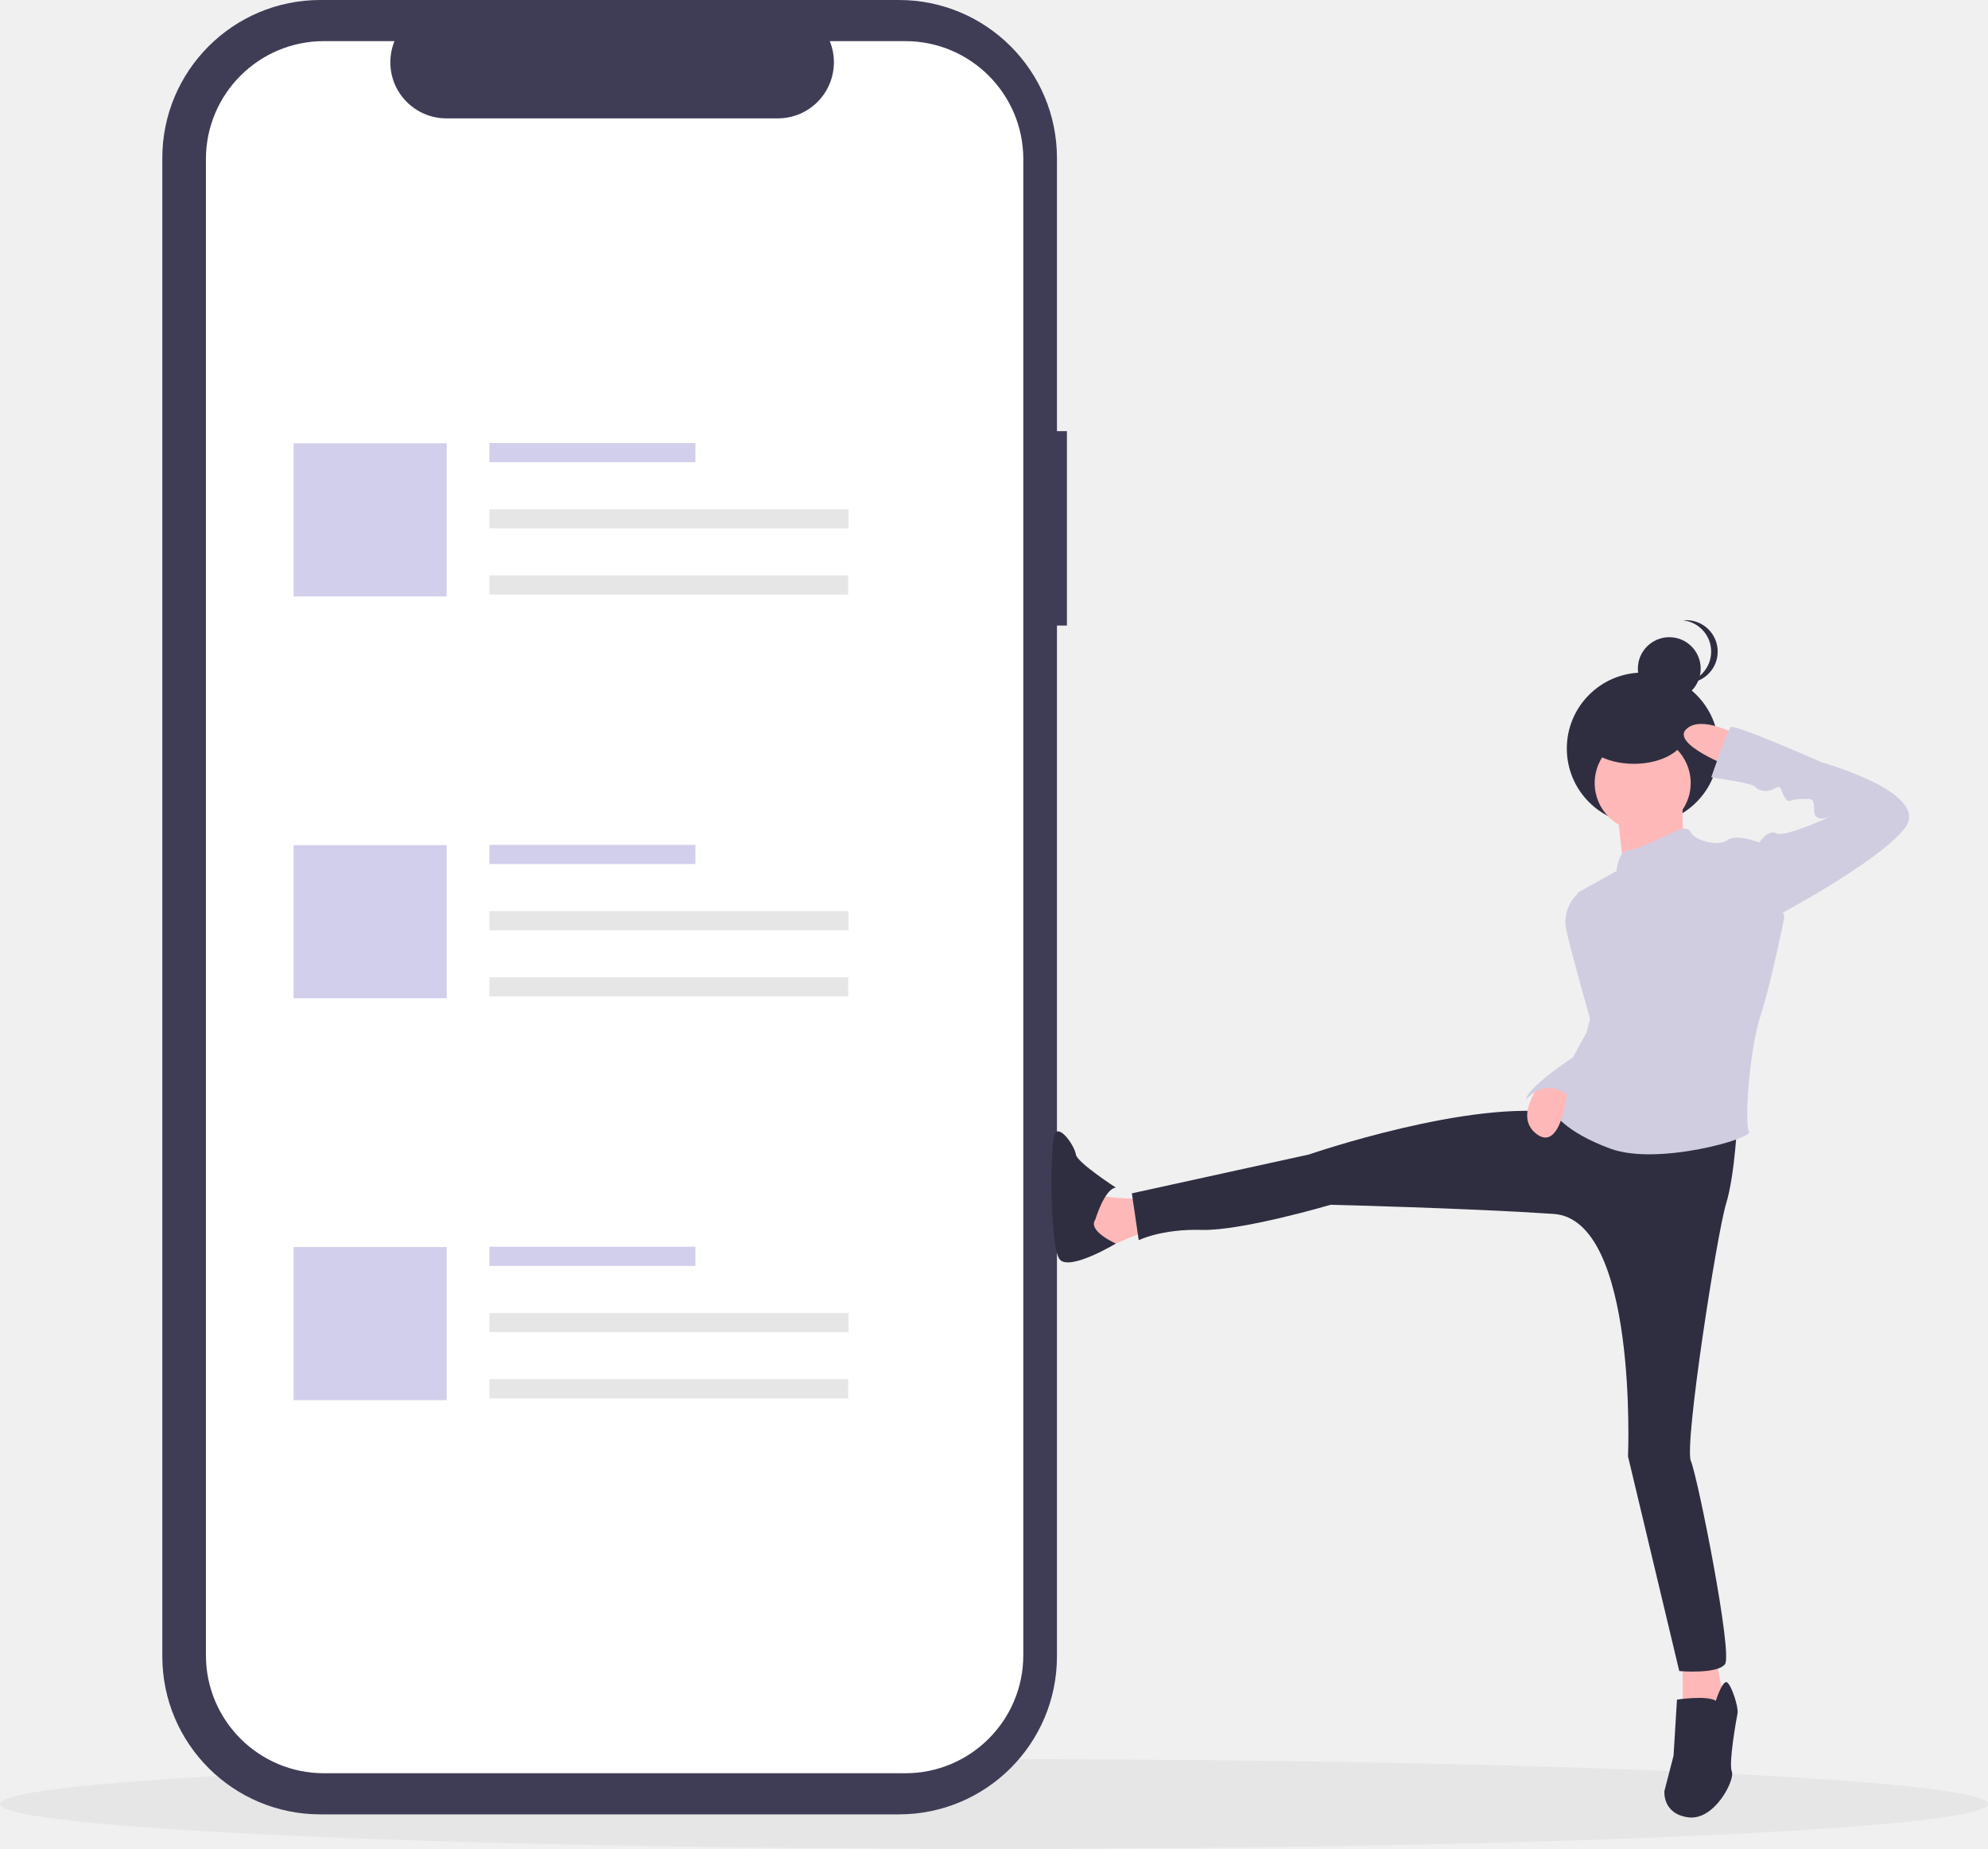
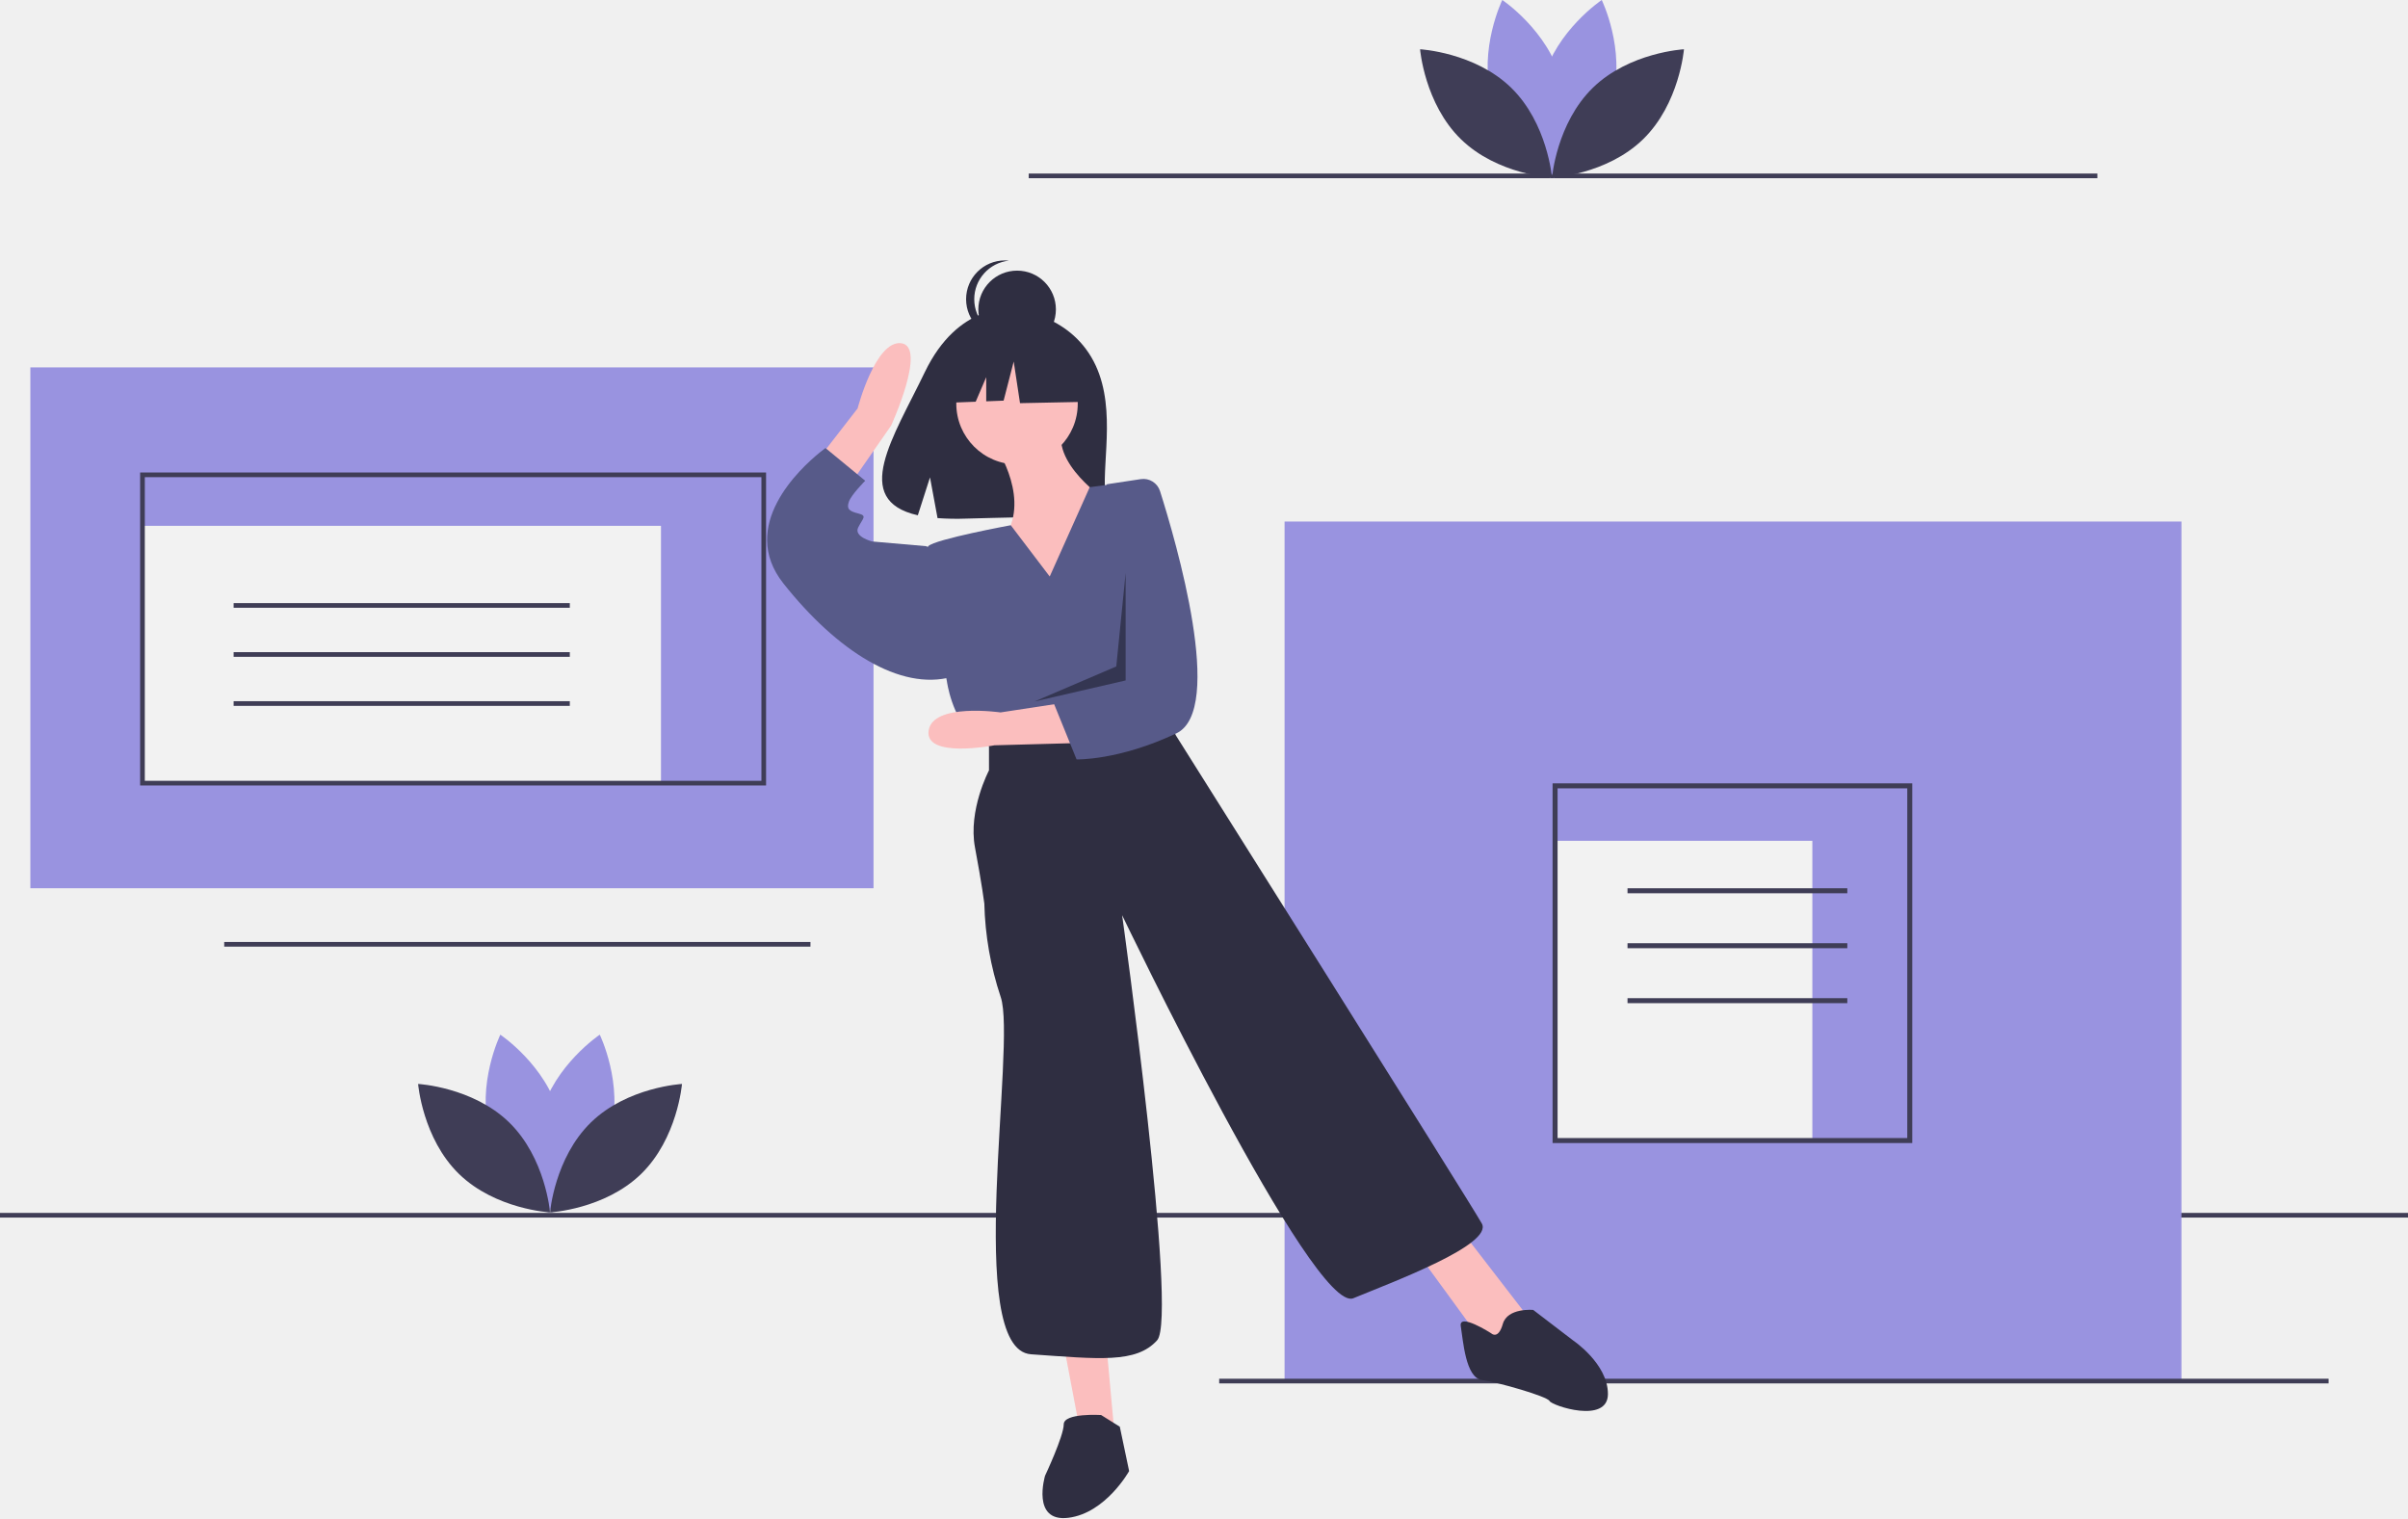
- <svg xmlns="http://www.w3.org/2000/svg" id="bc7646eb-73ea-4804-9afd-b450058851dd" data-name="Layer 1" width="797.496" height="741.617" viewBox="0 0 797.496 741.617">
-   <ellipse cx="398.748" cy="723.617" rx="398.748" ry="18" fill="#e6e6e6" />
-   <path d="M629.252,252.139h-3.999V142.593A63.402,63.402,0,0,0,561.851,79.192H329.765a63.402,63.402,0,0,0-63.402,63.402V743.568a63.402,63.402,0,0,0,63.402,63.402H561.851a63.402,63.402,0,0,0,63.402-63.402V330.115H629.252Z" transform="translate(-201.252 -79.1915)" fill="#3f3d56" />
-   <path d="M564.409,95.686h-30.295A22.495,22.495,0,0,1,513.287,126.677H380.328a22.495,22.495,0,0,1-20.827-30.991H331.205a47.348,47.348,0,0,0-47.348,47.348V743.127a47.348,47.348,0,0,0,47.348,47.348h233.204a47.348,47.348,0,0,0,47.348-47.348V143.034A47.348,47.348,0,0,0,564.409,95.686Z" transform="translate(-201.252 -79.1915)" fill="#fff" />
-   <rect x="196.318" y="177.704" width="82.66" height="7.676" fill="#d1cfeb" />
-   <rect x="196.318" y="204.259" width="144.069" height="7.676" fill="#e6e6e6" />
-   <rect x="196.318" y="230.813" width="143.928" height="7.676" fill="#e6e6e6" />
-   <rect x="117.778" y="177.818" width="61.409" height="61.409" fill="#d1cfeb" />
-   <rect x="196.318" y="338.904" width="82.66" height="7.676" fill="#d1cfeb" />
-   <rect x="196.318" y="365.458" width="144.069" height="7.676" fill="#e6e6e6" />
-   <rect x="196.318" y="392.012" width="143.928" height="7.676" fill="#e6e6e6" />
-   <rect x="117.778" y="339.018" width="61.409" height="61.409" fill="#d1cfeb" />
-   <rect x="196.318" y="500.103" width="82.66" height="7.676" fill="#d1cfeb" />
-   <rect x="196.318" y="526.657" width="144.069" height="7.676" fill="#e6e6e6" />
-   <rect x="196.318" y="553.212" width="143.928" height="7.676" fill="#e6e6e6" />
-   <rect x="117.778" y="500.217" width="61.409" height="61.409" fill="#d1cfeb" />
-   <circle cx="658.987" cy="300.242" r="30.449" fill="#2f2e41" />
-   <path d="M876.271,399.705s-.458,18.796,1.375,19.254S852.433,426.752,852.433,426.752l-2.751-25.672Z" transform="translate(-201.252 -79.1915)" fill="#ffb8b8" />
-   <path d="M662.644,560.155s-20.171,0-20.629-2.292-4.584,18.796-4.584,18.796l8.252,2.751s15.587-6.876,16.962-6.876S662.644,560.155,662.644,560.155Z" transform="translate(-201.252 -79.1915)" fill="#ffb8b8" />
-   <path d="M640.639,568.406s3.667-12.378,8.252-12.836c0,0-15.587-10.085-16.045-13.294s-5.96-11.461-8.252-8.71-2.292,46.301,1.834,50.886,22.463-6.444,22.463-6.444S637.43,572.991,640.639,568.406Z" transform="translate(-201.252 -79.1915)" fill="#2f2e41" />
-   <polygon points="688.314 664.793 691.981 684.505 675.019 687.256 675.019 664.793 688.314 664.793" fill="#ffb8b8" />
-   <path d="M889.566,761.405s2.751-8.71,4.584-7.335,4.584,10.085,4.126,12.378-3.667,20.171-2.292,23.38-6.876,19.712-17.42,18.337-9.627-10.544-9.627-10.544l3.667-14.211,1.375-22.463S885.898,759.113,889.566,761.405Z" transform="translate(-201.252 -79.1915)" fill="#2f2e41" />
-   <circle cx="669.639" cy="268.194" r="12.6" fill="#2f2e41" />
-   <path d="M887.691,340.56a12.601,12.601,0,0,0-11.287-12.532,12.739,12.739,0,0,1,1.312-.068,12.6,12.6,0,0,1,0,25.2,12.742,12.742,0,0,1-1.312-.068A12.601,12.601,0,0,0,887.691,340.56Z" transform="translate(-201.252 -79.1915)" fill="#2f2e41" />
-   <circle cx="658.974" cy="314.095" r="19.254" fill="#ffb8b8" />
-   <path d="M898.276,527.148s-.917,22.921-4.584,34.841-16.889,96.804-14.139,103.222,16.889,77.399,13.68,81.524-18.337,2.751-18.337,2.751l-20.557-86.109s4.053-94.971-29.87-97.263-89.394-3.667-89.394-3.667-35.757,10.544-51.802,10.085-25.214,4.126-25.214,4.126l-2.751-18.796,71.056-15.587s65.097-22.463,100.854-16.503S898.276,527.148,898.276,527.148Z" transform="translate(-201.252 -79.1915)" fill="#2f2e41" />
-   <path d="M872.604,412.999s5.501-3.209,6.876,0,11.002,5.96,14.67,3.209,12.836.917,12.836.917l10.085,29.798s-5.043,25.672-9.627,39.883-6.418,43.551-4.584,46.301-36.674,13.753-55.47,6.876-22.921-14.67-22.921-14.67,20.629-29.339,13.753-43.092-1.375-29.339-1.375-29.339l-2.751-15.587,15.587-8.71s.917-8.252,4.584-8.252S872.604,412.999,872.604,412.999Z" transform="translate(-201.252 -79.1915)" fill="#d0cde1" />
-   <path d="M840.972,437.754h-6.876a15.39,15.39,0,0,0-4.584,14.211c1.834,8.71,10.104,37.587,10.104,37.587l6.858-17.874Z" transform="translate(-201.252 -79.1915)" fill="#d0cde1" />
-   <path d="M821.226,511.375s-13.719,14.856-3.634,22.649S830.163,516.145,830.163,516.145Z" transform="translate(-201.252 -79.1915)" fill="#ffb8b8" />
-   <path d="M840.972,480.388l-3.209,12.836-5.501,10.085s-18.796,12.378-18.796,16.962c0,0,8.252-10.544,18.796,0l9.398-22.692Z" transform="translate(-201.252 -79.1915)" fill="#d0cde1" />
-   <ellipse cx="655.445" cy="293.786" rx="21" ry="12.6" fill="#2f2e41" />
-   <path d="M898.276,374.033s-14.67-8.252-20.629-2.292,17.879,15.128,17.879,15.128Z" transform="translate(-201.252 -79.1915)" fill="#ffb8b8" />
-   <path d="M903.777,419.417l3.209-2.292s3.667-5.501,6.876-3.667,22.005-6.876,22.005-6.876-6.876,3.209-6.876-2.292-.917-4.584-5.501-4.584-4.584,2.292-6.418-.917-.917-5.043-4.126-3.209-6.876.458-7.793-.917-17.42-3.667-17.42-3.667,6.418-18.796,7.793-20.171S932.199,385.035,932.199,385.035s44.468,12.378,33.007,26.589-52.719,35.757-52.719,35.757Z" transform="translate(-201.252 -79.1915)" fill="#d0cde1" />
+ <svg xmlns="http://www.w3.org/2000/svg" id="a52ce8ac-7708-4c6b-8f08-fc4d288bf8bf" data-name="Layer 1" width="1031" height="649.973" viewBox="0 0 1031 649.973">
+   <rect y="519.299" width="1031" height="2" fill="#3f3d56" />
+   <rect x="550" y="223.299" width="384" height="368" fill="#9993e0" />
+   <rect x="522" y="590.299" width="475" height="2" fill="#3f3d56" />
+   <rect x="665.817" y="359.988" width="110.153" height="128.333" fill="#f2f2f2" />
+   <path d="M903.247,614.405h-154v-154h154Zm-151.861-2.139H901.109V462.543H751.386Z" transform="translate(-84.5 -125.0135)" fill="#3f3d56" />
+   <rect x="696.831" y="380.308" width="94.111" height="2.139" fill="#3f3d56" />
+   <rect x="696.831" y="403.836" width="94.111" height="2.139" fill="#3f3d56" />
+   <rect x="696.831" y="427.363" width="94.111" height="2.139" fill="#3f3d56" />
+   <rect x="440.454" y="74.299" width="457.546" height="2" fill="#3f3d56" />
+   <rect x="96" y="403.299" width="251" height="2" fill="#3f3d56" />
+   <rect x="13" y="157.299" width="361" height="223" fill="#9993e0" />
+   <rect x="61" y="225.133" width="222" height="110.165" fill="#f2f2f2" />
+   <path d="M412.5,461.312h-268v-134h268Zm-266-2h264v-130h-264Z" transform="translate(-84.5 -125.0135)" fill="#3f3d56" />
+   <rect x="100.031" y="258.216" width="143.938" height="2" fill="#3f3d56" />
+   <rect x="100.031" y="279.216" width="143.938" height="2" fill="#3f3d56" />
+   <rect x="100.031" y="300.216" width="143.938" height="2" fill="#3f3d56" />
+   <path d="M551.745,277.912C540.138,258.3,517.174,257.386,517.174,257.386s-22.376-2.861-36.731,27.008c-13.379,27.841-31.845,54.722-2.973,61.239l5.215-16.232,3.23,17.44a112.967,112.967,0,0,0,12.353.211c30.92-.998,60.366.292,59.418-10.803C556.426,321.5,562.913,296.783,551.745,277.912Z" transform="translate(-84.5 -125.0135)" fill="#2f2e41" />
+   <path d="M509.945,314.846s15,21,6,38,21,35,21,35l22-48s-26-17-19-33Z" transform="translate(-84.5 -125.0135)" fill="#fbbebe" />
+   <circle cx="435.445" cy="172.832" r="26" fill="#fbbebe" />
+   <path d="M429.966,327.902l21.728-28.034s7.651-29.385,18.731-27.895-4.377,35.24-4.377,35.24l-21.589,31.031Z" transform="translate(-84.5 -125.0135)" fill="#fbbebe" />
+   <polygon points="455.445 575.832 462.445 612.832 477.445 616.832 473.445 572.832 455.445 575.832" fill="#fbbebe" />
+   <polygon points="606.445 535.832 633.445 572.832 644.445 577.832 653.445 562.832 626.445 527.832 606.445 535.832" fill="#fbbebe" />
+   <path d="M533.945,371.846l-16.681-21.959s-32.319,5.959-35.319,8.959,8,58,8,58,2,15,11,23l9,6,74-15,2.782-32.926A86.41,86.41,0,0,0,563.945,331.846l0,0-12.876,1.76Z" transform="translate(-84.5 -125.0135)" fill="#575a89" />
+   <path d="M485.945,360.846l-5-2-23-2s-8-2-6-6,4-5,0-6-5-2-4-5,7-9,7-9l-17-14s-.92.651-2.407,1.855c-8.44,6.834-35.147,31.489-15.593,56.145,23,29,50,46,72,40Z" transform="translate(-84.5 -125.0135)" fill="#575a89" />
+   <path d="M507.945,440.846v14s-9,17-6,33,4,24,4,24a136.533,136.533,0,0,0,7,40c7,20-16,151,13,153s45,4,54-6-15-182-15-182,82,171,99,164,60-23,55-32-131-209-131-209l-4-9Z" transform="translate(-84.5 -125.0135)" fill="#2f2e41" />
+   <path d="M555.945,730.846s-16-1-16,4-8,22-8,22-6,20,10,18,26-20,26-20l-4-19Z" transform="translate(-84.5 -125.0135)" fill="#2f2e41" />
+   <path d="M722.945,695.846s-14-9-13-3,2,22,9,23,28,7,29,9,25,10,25-3-15-23-15-23l-17-13s-11-1-13,6S722.945,695.846,722.945,695.846Z" transform="translate(-84.5 -125.0135)" fill="#2f2e41" />
+   <circle cx="435.485" cy="132.472" r="16.604" fill="#2f2e41" />
+   <path d="M501.633,253.116a16.604,16.604,0,0,1,14.856-16.51,16.772,16.772,0,0,0-1.748-.093,16.604,16.604,0,1,0,0,33.208,16.772,16.772,0,0,0,1.748-.093A16.604,16.604,0,0,1,501.633,253.116Z" transform="translate(-84.5 -125.0135)" fill="#2f2e41" />
+   <polygon points="462.113 151.008 439.426 139.125 408.097 143.986 401.615 172.614 417.751 171.994 422.258 161.476 422.258 171.821 429.703 171.534 434.025 154.789 436.726 172.614 463.193 172.074 462.113 151.008" fill="#2f2e41" />
+   <path d="M545.255,443.163l-34.987.946s-29.854,5.809-28.179-6.241,30.799-7.835,30.799-7.835l31.88-4.863Z" transform="translate(-84.5 -125.0135)" fill="#fbbebe" />
+   <path d="M572.937,330.151a7.467,7.467,0,0,1,8.236,5.128c6.849,21.584,27.951,93.813,6.985,103.723-24.694,11.672-42.714,11.158-42.714,11.158l-9.645-23.748,8.781-8.24,9.374-60.275,4.492-25.55Z" transform="translate(-84.5 -125.0135)" fill="#575a89" />
+   <polygon points="481.945 245.332 477.945 285.332 442.945 300.332 481.945 291.332 481.945 245.332" opacity="0.4" />
+   <path d="M345.867,610.086c-5.685,21.015-25.158,34.031-25.158,34.031s-10.255-21.057-4.57-42.073,25.158-34.031,25.158-34.031S351.552,589.071,345.867,610.086Z" transform="translate(-84.5 -125.0135)" fill="#9993e0" />
+   <path d="M294.149,610.086c5.685,21.015,25.158,34.031,25.158,34.031s10.255-21.057,4.57-42.073-25.158-34.031-25.158-34.031S288.464,589.071,294.149,610.086Z" transform="translate(-84.5 -125.0135)" fill="#9993e0" />
+   <path d="M302.502,605.57c15.6,15.186,17.505,38.53,17.505,38.53s-23.387-1.277-38.987-16.463S263.515,589.107,263.515,589.107,286.902,590.384,302.502,605.57Z" transform="translate(-84.5 -125.0135)" fill="#3f3d56" />
+   <path d="M337.513,605.57c-15.6,15.186-17.505,38.53-17.505,38.53s23.387-1.277,38.987-16.463S376.5,589.107,376.5,589.107,353.113,590.384,337.513,605.57Z" transform="translate(-84.5 -125.0135)" fill="#3f3d56" />
+   <path d="M774.867,167.086c-5.685,21.015-25.158,34.031-25.158,34.031s-10.255-21.057-4.57-42.073,25.158-34.031,25.158-34.031S780.552,146.071,774.867,167.086Z" transform="translate(-84.5 -125.0135)" fill="#9993e0" />
+   <path d="M723.149,167.086c5.685,21.015,25.158,34.031,25.158,34.031s10.255-21.057,4.57-42.073-25.158-34.031-25.158-34.031S717.464,146.071,723.149,167.086Z" transform="translate(-84.5 -125.0135)" fill="#9993e0" />
+   <path d="M731.502,162.57c15.6,15.186,17.505,38.53,17.505,38.53s-23.387-1.277-38.987-16.463S692.515,146.107,692.515,146.107,715.902,147.384,731.502,162.57Z" transform="translate(-84.5 -125.0135)" fill="#3f3d56" />
+   <path d="M766.513,162.57c-15.6,15.186-17.505,38.53-17.505,38.53s23.387-1.277,38.987-16.463S805.5,146.107,805.5,146.107,782.113,147.384,766.513,162.57Z" transform="translate(-84.5 -125.0135)" fill="#3f3d56" />
</svg>
